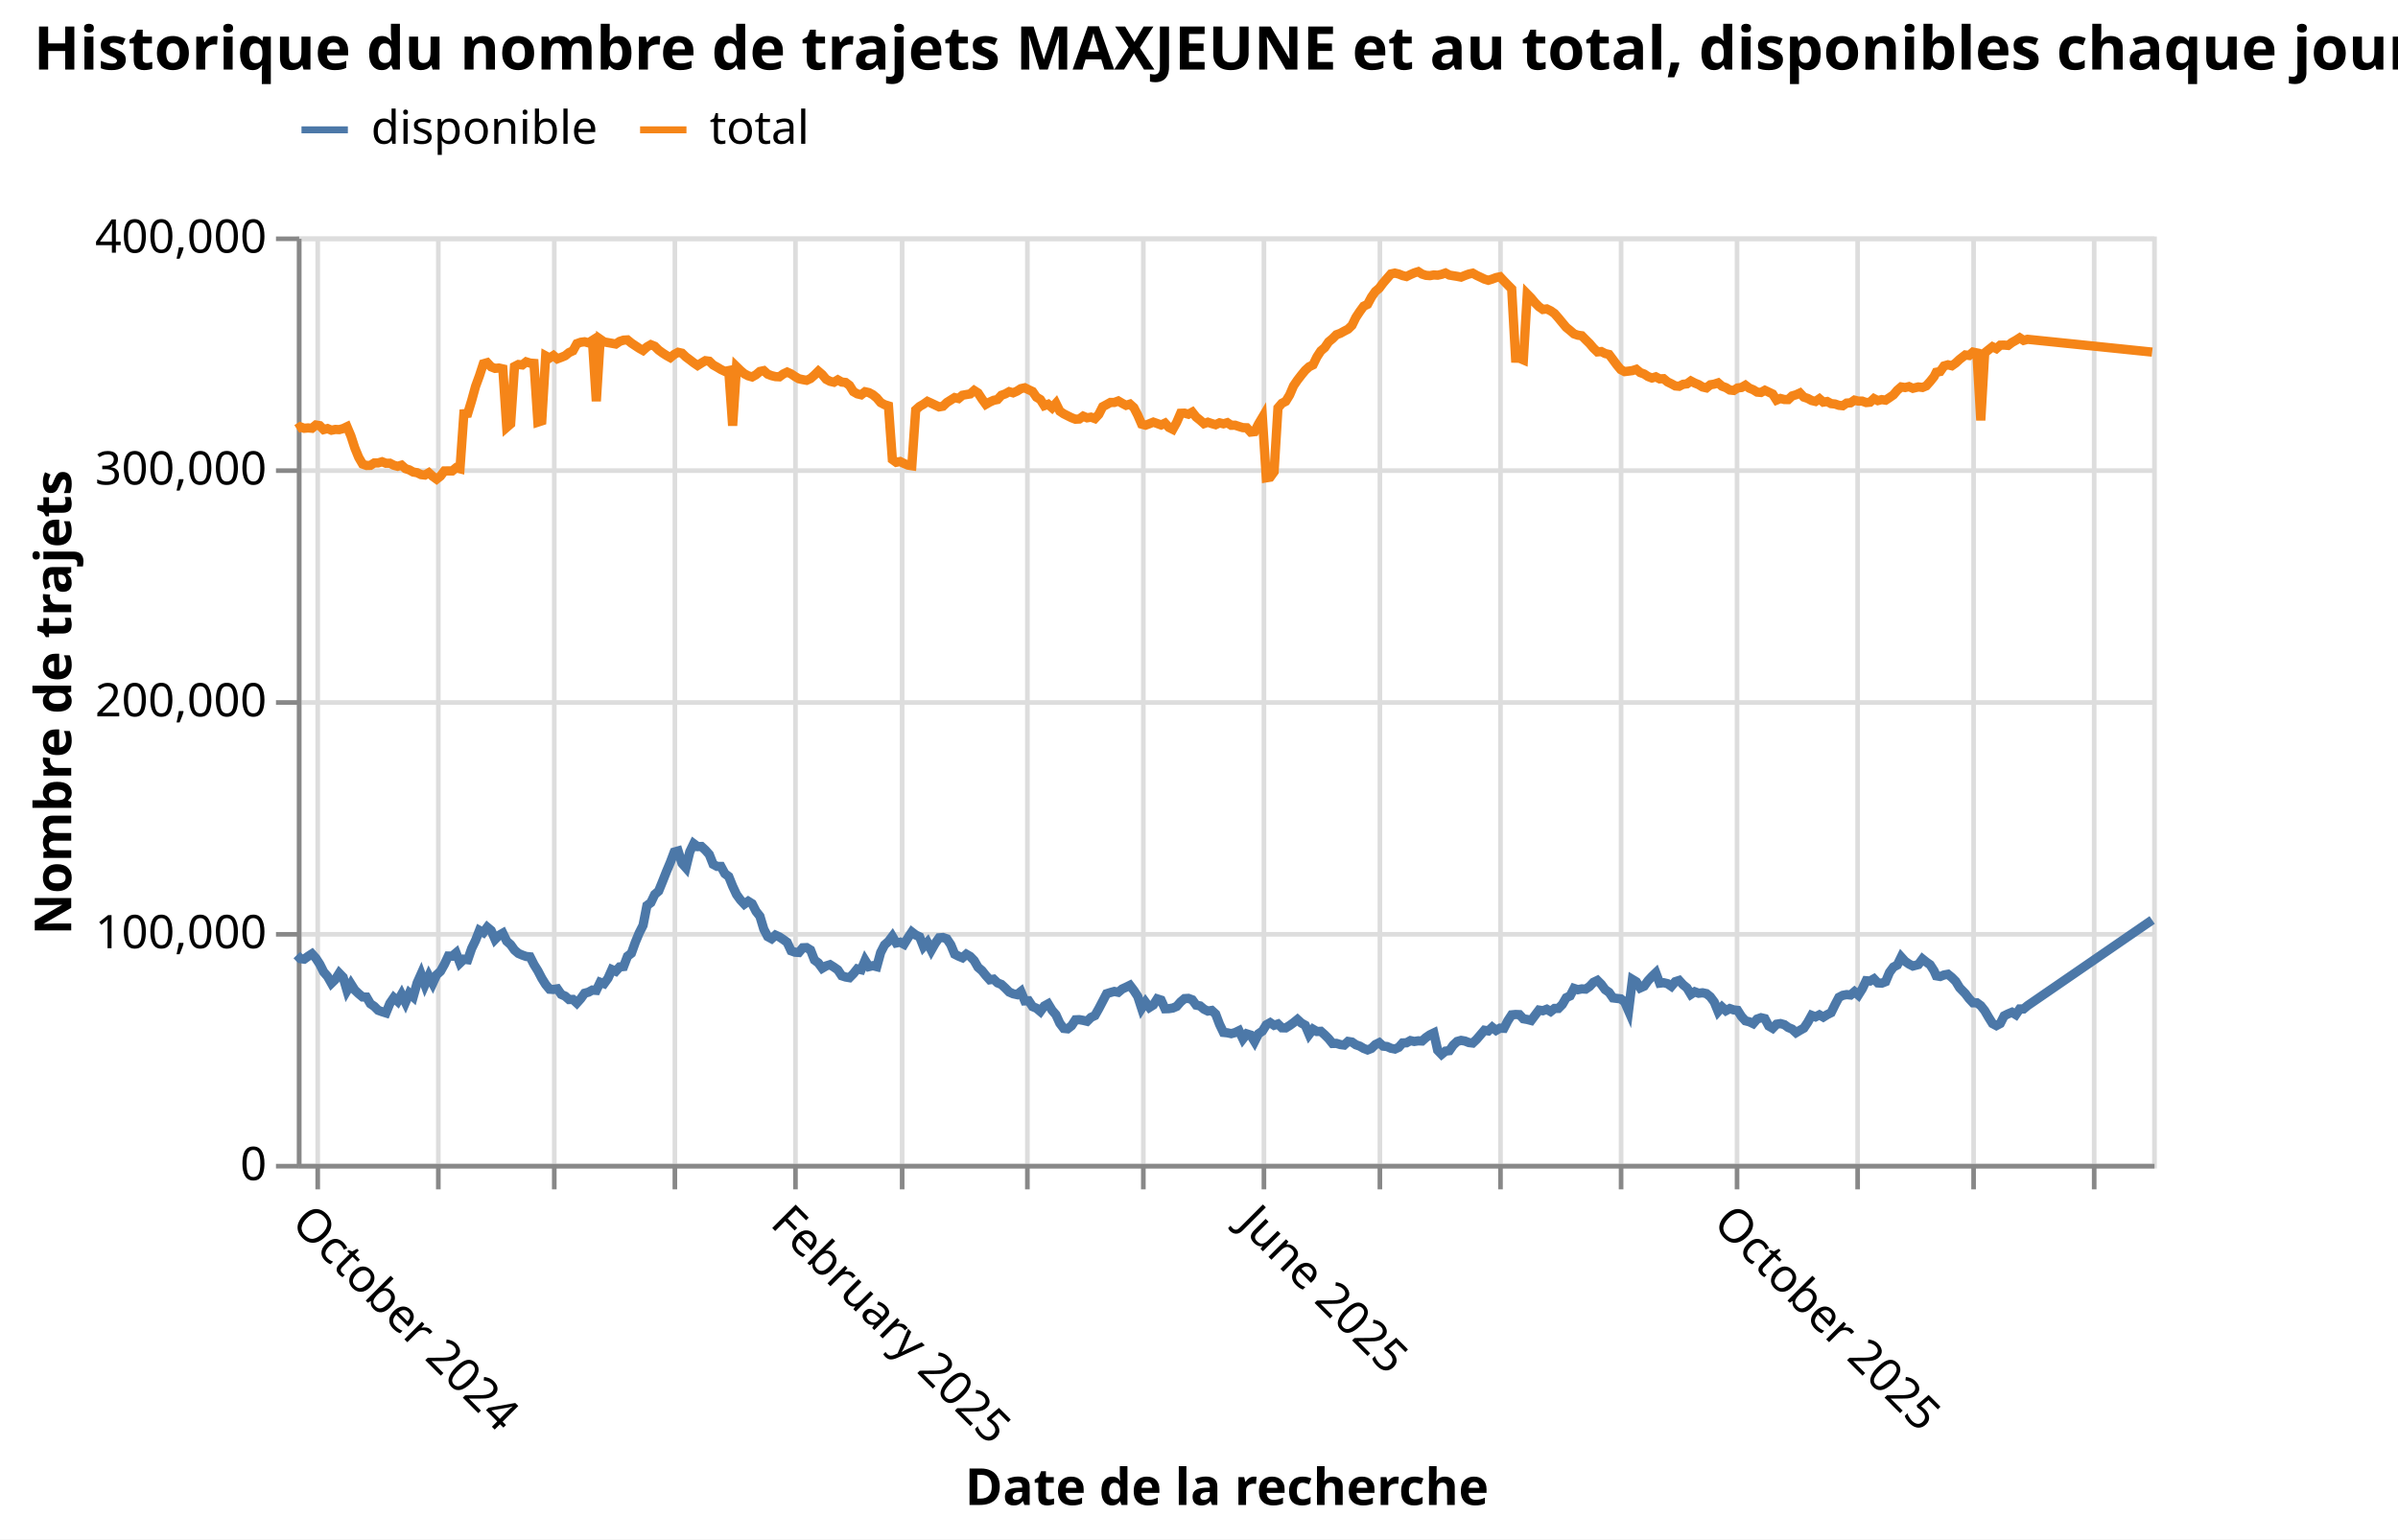
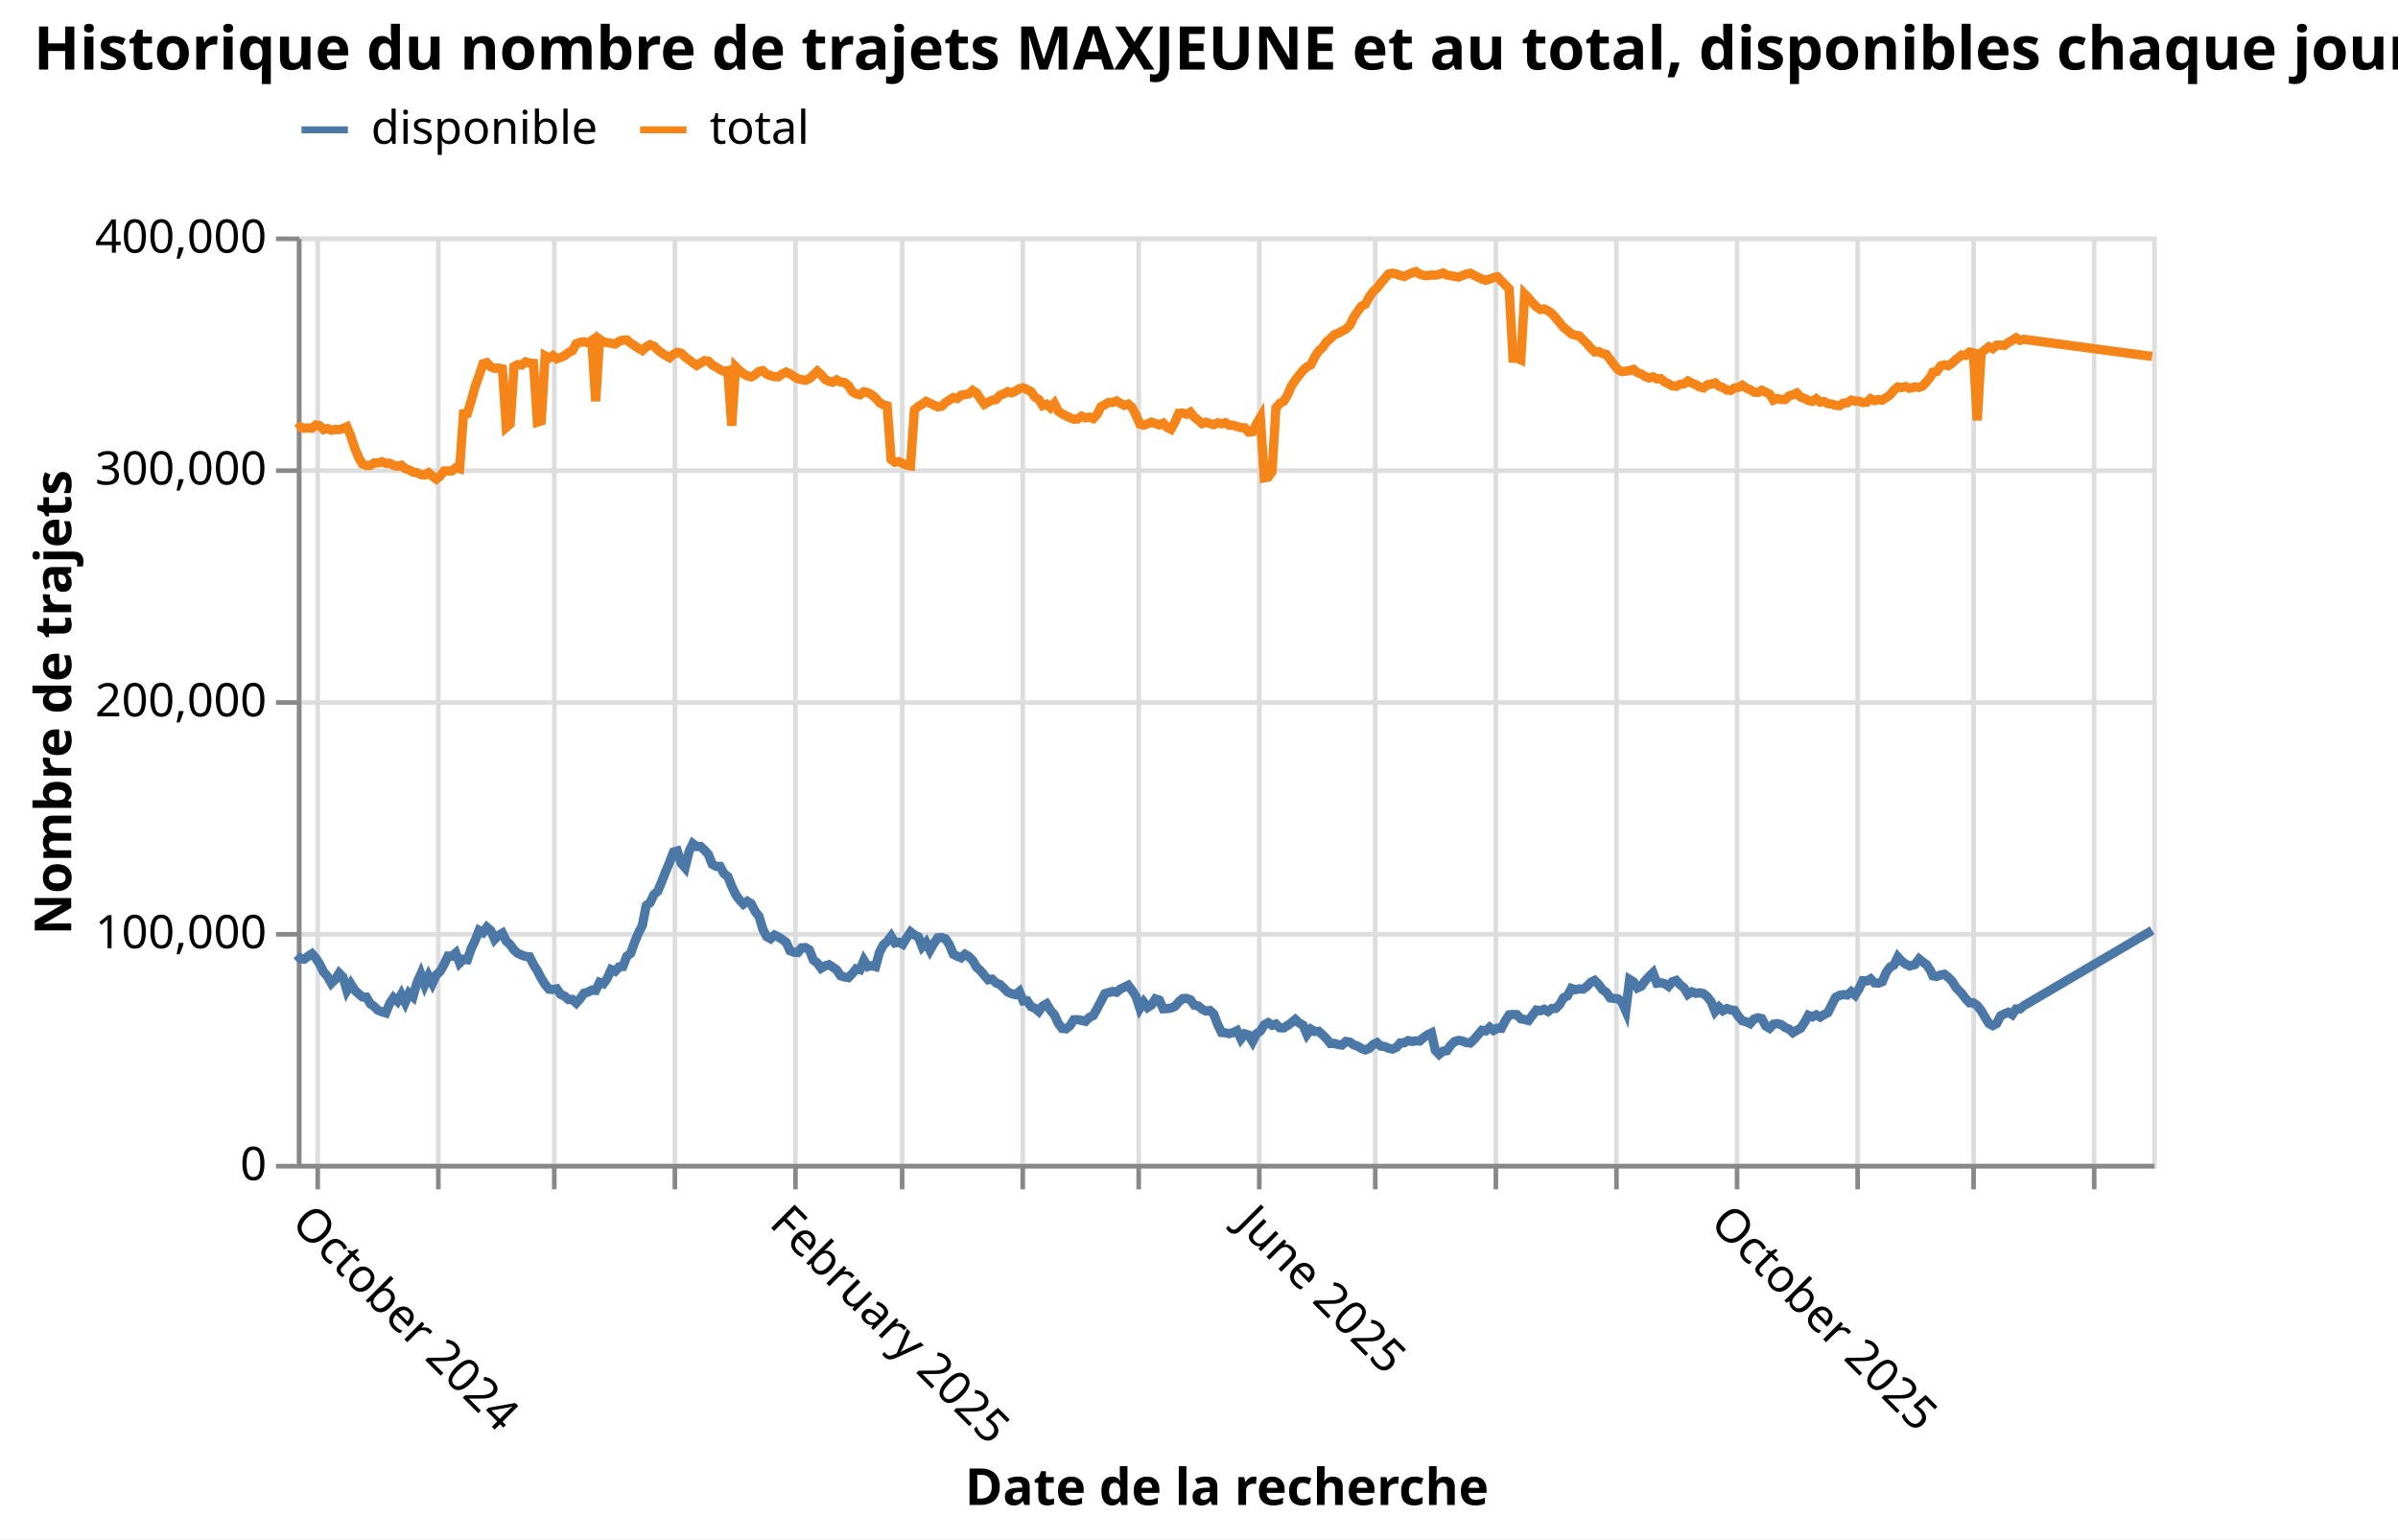
<svg xmlns="http://www.w3.org/2000/svg" version="1.1" class="marks" width="517" height="332" viewBox="0 0 517 332">
  <rect width="517" height="332" fill="white" />
  <g fill="none" stroke-miterlimit="10" transform="translate(64,51)">
    <g class="mark-group role-frame root" role="graphics-object" aria-roledescription="group mark container">
      <g transform="translate(0,0)">
        <path class="background" aria-hidden="true" d="M0.5,0.5h400v200h-400Z" stroke="#ddd" />
        <g>
          <g class="mark-group role-axis" aria-hidden="true">
            <g transform="translate(0.5,200.5)">
              <path class="background" aria-hidden="true" d="M0,0h0v0h0Z" pointer-events="none" />
              <g>
                <g class="mark-rule role-axis-grid" pointer-events="none">
                  <line transform="translate(4,-200)" x2="0" y2="200" stroke="#ddd" stroke-width="1" opacity="1" />
                  <line transform="translate(30,-200)" x2="0" y2="200" stroke="#ddd" stroke-width="1" opacity="1" />
                  <line transform="translate(55,-200)" x2="0" y2="200" stroke="#ddd" stroke-width="1" opacity="1" />
                  <line transform="translate(81,-200)" x2="0" y2="200" stroke="#ddd" stroke-width="1" opacity="1" />
                  <line transform="translate(107,-200)" x2="0" y2="200" stroke="#ddd" stroke-width="1" opacity="1" />
                  <line transform="translate(130,-200)" x2="0" y2="200" stroke="#ddd" stroke-width="1" opacity="1" />
-                   <line transform="translate(157,-200)" x2="0" y2="200" stroke="#ddd" stroke-width="1" opacity="1" />
-                   <line transform="translate(182,-200)" x2="0" y2="200" stroke="#ddd" stroke-width="1" opacity="1" />
-                   <line transform="translate(208,-200)" x2="0" y2="200" stroke="#ddd" stroke-width="1" opacity="1" />
-                   <line transform="translate(233,-200)" x2="0" y2="200" stroke="#ddd" stroke-width="1" opacity="1" />
-                   <line transform="translate(259,-200)" x2="0" y2="200" stroke="#ddd" stroke-width="1" opacity="1" />
-                   <line transform="translate(285,-200)" x2="0" y2="200" stroke="#ddd" stroke-width="1" opacity="1" />
+                   <line transform="translate(156,-200)" x2="0" y2="200" stroke="#ddd" stroke-width="1" opacity="1" />
+                   <line transform="translate(181,-200)" x2="0" y2="200" stroke="#ddd" stroke-width="1" opacity="1" />
+                   <line transform="translate(207,-200)" x2="0" y2="200" stroke="#ddd" stroke-width="1" opacity="1" />
+                   <line transform="translate(232,-200)" x2="0" y2="200" stroke="#ddd" stroke-width="1" opacity="1" />
+                   <line transform="translate(258,-200)" x2="0" y2="200" stroke="#ddd" stroke-width="1" opacity="1" />
+                   <line transform="translate(284,-200)" x2="0" y2="200" stroke="#ddd" stroke-width="1" opacity="1" />
                  <line transform="translate(310,-200)" x2="0" y2="200" stroke="#ddd" stroke-width="1" opacity="1" />
                  <line transform="translate(336,-200)" x2="0" y2="200" stroke="#ddd" stroke-width="1" opacity="1" />
                  <line transform="translate(361,-200)" x2="0" y2="200" stroke="#ddd" stroke-width="1" opacity="1" />
                  <line transform="translate(387,-200)" x2="0" y2="200" stroke="#ddd" stroke-width="1" opacity="1" />
                </g>
              </g>
              <path class="foreground" aria-hidden="true" d="" pointer-events="none" display="none" />
            </g>
          </g>
          <g class="mark-group role-axis" aria-hidden="true">
            <g transform="translate(0.5,0.5)">
              <path class="background" aria-hidden="true" d="M0,0h0v0h0Z" pointer-events="none" />
              <g>
                <g class="mark-rule role-axis-grid" pointer-events="none">
                  <line transform="translate(0,200)" x2="400" y2="0" stroke="#ddd" stroke-width="1" opacity="1" />
                  <line transform="translate(0,150)" x2="400" y2="0" stroke="#ddd" stroke-width="1" opacity="1" />
                  <line transform="translate(0,100)" x2="400" y2="0" stroke="#ddd" stroke-width="1" opacity="1" />
                  <line transform="translate(0,50)" x2="400" y2="0" stroke="#ddd" stroke-width="1" opacity="1" />
                  <line transform="translate(0,0)" x2="400" y2="0" stroke="#ddd" stroke-width="1" opacity="1" />
                </g>
              </g>
              <path class="foreground" aria-hidden="true" d="" pointer-events="none" display="none" />
            </g>
          </g>
          <g class="mark-group role-axis" role="graphics-symbol" aria-roledescription="axis" aria-label="X-axis titled 'Date de la recherche' for a time scale with values from September 2024 to January 2026">
            <g transform="translate(0.5,200.5)">
              <path class="background" aria-hidden="true" d="M0,0h0v0h0Z" pointer-events="none" />
              <g>
                <g class="mark-rule role-axis-tick" pointer-events="none">
                  <line transform="translate(4,0)" x2="0" y2="5" stroke="#888" stroke-width="1" opacity="1" />
                  <line transform="translate(30,0)" x2="0" y2="5" stroke="#888" stroke-width="1" opacity="1" />
                  <line transform="translate(55,0)" x2="0" y2="5" stroke="#888" stroke-width="1" opacity="1" />
                  <line transform="translate(81,0)" x2="0" y2="5" stroke="#888" stroke-width="1" opacity="1" />
                  <line transform="translate(107,0)" x2="0" y2="5" stroke="#888" stroke-width="1" opacity="1" />
                  <line transform="translate(130,0)" x2="0" y2="5" stroke="#888" stroke-width="1" opacity="1" />
-                   <line transform="translate(157,0)" x2="0" y2="5" stroke="#888" stroke-width="1" opacity="1" />
-                   <line transform="translate(182,0)" x2="0" y2="5" stroke="#888" stroke-width="1" opacity="1" />
-                   <line transform="translate(208,0)" x2="0" y2="5" stroke="#888" stroke-width="1" opacity="1" />
-                   <line transform="translate(233,0)" x2="0" y2="5" stroke="#888" stroke-width="1" opacity="1" />
-                   <line transform="translate(259,0)" x2="0" y2="5" stroke="#888" stroke-width="1" opacity="1" />
-                   <line transform="translate(285,0)" x2="0" y2="5" stroke="#888" stroke-width="1" opacity="1" />
+                   <line transform="translate(156,0)" x2="0" y2="5" stroke="#888" stroke-width="1" opacity="1" />
+                   <line transform="translate(181,0)" x2="0" y2="5" stroke="#888" stroke-width="1" opacity="1" />
+                   <line transform="translate(207,0)" x2="0" y2="5" stroke="#888" stroke-width="1" opacity="1" />
+                   <line transform="translate(232,0)" x2="0" y2="5" stroke="#888" stroke-width="1" opacity="1" />
+                   <line transform="translate(258,0)" x2="0" y2="5" stroke="#888" stroke-width="1" opacity="1" />
+                   <line transform="translate(284,0)" x2="0" y2="5" stroke="#888" stroke-width="1" opacity="1" />
                  <line transform="translate(310,0)" x2="0" y2="5" stroke="#888" stroke-width="1" opacity="1" />
                  <line transform="translate(336,0)" x2="0" y2="5" stroke="#888" stroke-width="1" opacity="1" />
                  <line transform="translate(361,0)" x2="0" y2="5" stroke="#888" stroke-width="1" opacity="1" />
                  <line transform="translate(387,0)" x2="0" y2="5" stroke="#888" stroke-width="1" opacity="1" />
                </g>
                <g class="mark-text role-axis-label" pointer-events="none">
-                   <text text-anchor="start" transform="translate(3.668054,7) rotate(45) translate(0,8)" font-family="sans-serif" font-size="10px" fill="#000" opacity="1">October 2024</text>
-                   <text text-anchor="start" transform="translate(29.70161,7) rotate(45) translate(0,8)" font-family="sans-serif" font-size="10px" fill="#000" opacity="0">November 2024</text>
-                   <text text-anchor="start" transform="translate(54.89537,7) rotate(45) translate(0,8)" font-family="sans-serif" font-size="10px" fill="#000" opacity="0">December 2024</text>
-                   <text text-anchor="start" transform="translate(80.92893,7) rotate(45) translate(0,8)" font-family="sans-serif" font-size="10px" fill="#000" opacity="0">January 2025</text>
-                   <text text-anchor="start" transform="translate(106.9625,7) rotate(45) translate(0,8)" font-family="sans-serif" font-size="10px" fill="#000" opacity="1">February 2025</text>
-                   <text text-anchor="start" transform="translate(130.4767,7) rotate(45) translate(0,8)" font-family="sans-serif" font-size="10px" fill="#000" opacity="0">March 2025</text>
-                   <text text-anchor="start" transform="translate(156.5102,7) rotate(45) translate(0,8)" font-family="sans-serif" font-size="10px" fill="#000" opacity="0">April 2025</text>
-                   <text text-anchor="start" transform="translate(181.704,7) rotate(45) translate(0,8)" font-family="sans-serif" font-size="10px" fill="#000" opacity="0">May 2025</text>
-                   <text text-anchor="start" transform="translate(207.7375,7) rotate(45) translate(0,8)" font-family="sans-serif" font-size="10px" fill="#000" opacity="1">June 2025</text>
-                   <text text-anchor="start" transform="translate(232.9313,7) rotate(45) translate(0,8)" font-family="sans-serif" font-size="10px" fill="#000" opacity="0">July 2025</text>
-                   <text text-anchor="start" transform="translate(258.9649,7) rotate(45) translate(0,8)" font-family="sans-serif" font-size="10px" fill="#000" opacity="0">August 2025</text>
-                   <text text-anchor="start" transform="translate(284.9984,7) rotate(45) translate(0,8)" font-family="sans-serif" font-size="10px" fill="#000" opacity="0">September 2025</text>
-                   <text text-anchor="start" transform="translate(310.1922,7) rotate(45) translate(0,8)" font-family="sans-serif" font-size="10px" fill="#000" opacity="1">October 2025</text>
-                   <text text-anchor="start" transform="translate(336.2257,7) rotate(45) translate(0,8)" font-family="sans-serif" font-size="10px" fill="#000" opacity="0">November 2025</text>
-                   <text text-anchor="start" transform="translate(361.4195,7) rotate(45) translate(0,8)" font-family="sans-serif" font-size="10px" fill="#000" opacity="0">December 2025</text>
-                   <text text-anchor="start" transform="translate(387.453,7) rotate(45) translate(0,8)" font-family="sans-serif" font-size="10px" fill="#000" opacity="0">January 2026</text>
+                   <text text-anchor="start" transform="translate(3.660371,7) rotate(45) translate(0,8)" font-family="sans-serif" font-size="10px" fill="#000" opacity="1">October 2024</text>
+                   <text text-anchor="start" transform="translate(29.63939,7) rotate(45) translate(0,8)" font-family="sans-serif" font-size="10px" fill="#000" opacity="0">November 2024</text>
+                   <text text-anchor="start" transform="translate(54.78038,7) rotate(45) translate(0,8)" font-family="sans-serif" font-size="10px" fill="#000" opacity="0">December 2024</text>
+                   <text text-anchor="start" transform="translate(80.75941,7) rotate(45) translate(0,8)" font-family="sans-serif" font-size="10px" fill="#000" opacity="0">January 2025</text>
+                   <text text-anchor="start" transform="translate(106.7384,7) rotate(45) translate(0,8)" font-family="sans-serif" font-size="10px" fill="#000" opacity="1">February 2025</text>
+                   <text text-anchor="start" transform="translate(130.2034,7) rotate(45) translate(0,8)" font-family="sans-serif" font-size="10px" fill="#000" opacity="0">March 2025</text>
+                   <text text-anchor="start" transform="translate(156.1824,7) rotate(45) translate(0,8)" font-family="sans-serif" font-size="10px" fill="#000" opacity="0">April 2025</text>
+                   <text text-anchor="start" transform="translate(181.3234,7) rotate(45) translate(0,8)" font-family="sans-serif" font-size="10px" fill="#000" opacity="0">May 2025</text>
+                   <text text-anchor="start" transform="translate(207.3024,7) rotate(45) translate(0,8)" font-family="sans-serif" font-size="10px" fill="#000" opacity="1">June 2025</text>
+                   <text text-anchor="start" transform="translate(232.4434,7) rotate(45) translate(0,8)" font-family="sans-serif" font-size="10px" fill="#000" opacity="0">July 2025</text>
+                   <text text-anchor="start" transform="translate(258.4224,7) rotate(45) translate(0,8)" font-family="sans-serif" font-size="10px" fill="#000" opacity="0">August 2025</text>
+                   <text text-anchor="start" transform="translate(284.4014,7) rotate(45) translate(0,8)" font-family="sans-serif" font-size="10px" fill="#000" opacity="0">September 2025</text>
+                   <text text-anchor="start" transform="translate(309.5424,7) rotate(45) translate(0,8)" font-family="sans-serif" font-size="10px" fill="#000" opacity="1">October 2025</text>
+                   <text text-anchor="start" transform="translate(335.5214,7) rotate(45) translate(0,8)" font-family="sans-serif" font-size="10px" fill="#000" opacity="0">November 2025</text>
+                   <text text-anchor="start" transform="translate(360.6624,7) rotate(45) translate(0,8)" font-family="sans-serif" font-size="10px" fill="#000" opacity="0">December 2025</text>
+                   <text text-anchor="start" transform="translate(386.6414,7) rotate(45) translate(0,8)" font-family="sans-serif" font-size="10px" fill="#000" opacity="0">January 2026</text>
                </g>
                <g class="mark-rule role-axis-domain" pointer-events="none">
                  <line transform="translate(0,0)" x2="400" y2="0" stroke="#888" stroke-width="1" opacity="1" />
                </g>
                <g class="mark-text role-axis-title" pointer-events="none">
                  <text text-anchor="middle" transform="translate(200,73.06063)" font-family="sans-serif" font-size="11px" font-weight="bold" fill="#000" opacity="1">Date de la recherche</text>
                </g>
              </g>
              <path class="foreground" aria-hidden="true" d="" pointer-events="none" display="none" />
            </g>
          </g>
          <g class="mark-group role-axis" role="graphics-symbol" aria-roledescription="axis" aria-label="Y-axis titled 'Nombre de trajets' for a linear scale with values from 0 to 400,000">
            <g transform="translate(0.5,0.5)">
              <path class="background" aria-hidden="true" d="M0,0h0v0h0Z" pointer-events="none" />
              <g>
                <g class="mark-rule role-axis-tick" pointer-events="none">
                  <line transform="translate(0,200)" x2="-5" y2="0" stroke="#888" stroke-width="1" opacity="1" />
                  <line transform="translate(0,150)" x2="-5" y2="0" stroke="#888" stroke-width="1" opacity="1" />
                  <line transform="translate(0,100)" x2="-5" y2="0" stroke="#888" stroke-width="1" opacity="1" />
                  <line transform="translate(0,50)" x2="-5" y2="0" stroke="#888" stroke-width="1" opacity="1" />
                  <line transform="translate(0,0)" x2="-5" y2="0" stroke="#888" stroke-width="1" opacity="1" />
                </g>
                <g class="mark-text role-axis-label" pointer-events="none">
                  <text text-anchor="end" transform="translate(-7,203)" font-family="sans-serif" font-size="10px" fill="#000" opacity="1">0</text>
                  <text text-anchor="end" transform="translate(-7,153)" font-family="sans-serif" font-size="10px" fill="#000" opacity="1">100,000</text>
                  <text text-anchor="end" transform="translate(-7,103)" font-family="sans-serif" font-size="10px" fill="#000" opacity="1">200,000</text>
                  <text text-anchor="end" transform="translate(-7,53)" font-family="sans-serif" font-size="10px" fill="#000" opacity="1">300,000</text>
                  <text text-anchor="end" transform="translate(-7,3)" font-family="sans-serif" font-size="10px" fill="#000" opacity="1">400,000</text>
                </g>
                <g class="mark-rule role-axis-domain" pointer-events="none">
                  <line transform="translate(0,200)" x2="0" y2="-200" stroke="#888" stroke-width="1" opacity="1" />
                </g>
                <g class="mark-text role-axis-title" pointer-events="none">
                  <text text-anchor="middle" transform="translate(-47.14746,100) rotate(-90) translate(0,-2)" font-family="sans-serif" font-size="11px" font-weight="bold" fill="#000" opacity="1">Nombre de trajets</text>
                </g>
              </g>
              <path class="foreground" aria-hidden="true" d="" pointer-events="none" display="none" />
            </g>
          </g>
          <g class="mark-group role-scope pathgroup" role="graphics-object" aria-roledescription="group mark container">
            <g transform="translate(0,0)">
              <path class="background" aria-hidden="true" d="M0,0h400v200h-400Z" />
              <g>
                <g class="mark-line role-mark marks" role="graphics-object" aria-roledescription="line mark container">
-                   <path aria-label="Date de la recherche: September 2024; Nombre de trajets: 90064; variable: disponible" role="graphics-symbol" aria-roledescription="line mark" d="M0,154.968L0.738,155.733L1.578,155.849L2.418,155.249L3.257,154.706L4.097,155.647L4.938,156.936L5.777,158.611L6.617,159.578L7.456,161.051L8.296,160.232L9.136,158.887L9.976,159.757L10.816,162.622L11.655,161.186L12.495,162.517L13.335,163.314L14.175,164.01L15.015,164.032L15.854,165.467L16.694,166.043L17.534,166.883L18.374,167.187L19.213,167.45L20.053,165.395L20.893,164.165L21.733,164.939L22.573,163.463L23.413,165.186L24.252,163.209L25.092,163.971L25.932,160.982L26.778,159.082L27.611,161.376L28.451,159.478L29.291,161.072L30.131,159.24L30.971,158.471L31.81,156.976L32.65,155.186L33.49,155.206L34.331,154.501L35.169,156.687L36.009,155.87L36.849,155.975L37.689,153.544L38.529,151.81L39.37,149.657L40.208,150.119L41.048,148.968L41.888,149.665L42.73,151.587L43.568,150.725L44.408,150.247L45.247,151.977L46.087,152.725L46.927,153.898L47.766,154.616L48.606,154.978L49.446,155.274L50.286,155.354L51.125,157.015L51.965,158.365L52.805,159.98L53.645,161.327L54.485,162.333L55.325,162.388L56.165,162.251L57.004,163.458L57.845,163.83L58.684,164.564L59.524,164.539L60.364,165.319L61.203,164.379L62.043,163.203L62.883,162.973L63.722,162.518L64.562,162.586L65.402,160.835L66.242,161.142L67.082,159.983L67.921,158.101L68.761,158.467L69.601,157.526L70.441,157.444L71.28,155.239L72.12,154.588L72.96,152.251L73.8,150.225L74.64,148.563L75.479,144.291L76.319,143.67L77.159,141.894L77.999,141.173L78.839,139.108L79.678,136.98L80.518,134.989L81.358,132.763L82.198,132.524L83.038,135.188L83.877,136.135L84.717,132.697L85.557,130.95L86.397,131.578L87.237,131.561L88.076,132.339L88.917,133.284L89.756,135.399L90.596,135.847L91.436,135.858L92.275,137.406L93.115,138.04L93.955,140.126L94.795,141.915L95.634,143.074L96.474,143.981L97.314,143.375L98.154,143.9L98.994,145.535L99.833,146.599L100.673,149.389L101.513,150.987L102.353,151.445L103.193,150.679L104.032,151.062L104.872,151.618L105.712,152.229L106.552,154.046L107.391,154.351L108.231,154.412L109.071,153.406L109.911,153.367L110.751,153.888L111.59,156.04L112.43,156.669L113.27,157.81L114.11,157.313L114.95,157.047L115.789,157.575L116.629,158.166L117.469,159.431L118.309,159.706L119.149,159.848L119.988,158.995L120.828,157.945L121.668,158.136L122.508,156.106L123.348,157.462L124.187,157.265L125.027,157.476L125.867,154.421L126.707,152.787L127.547,152.041L128.386,150.938L129.226,152.365L130.066,152.195L130.906,152.643L131.746,151.262L132.585,150.001L133.425,150.645L134.265,151.037L135.105,153.158L135.945,152.225L136.784,153.922L137.624,152.442L138.464,151.259L139.304,151.191L140.143,151.477L140.983,152.743L141.823,154.781L142.663,155.208L143.503,155.551L144.342,154.8L145.182,155.283L146.022,156.148L146.862,157.605L147.702,158.325L148.541,159.373L149.381,160.304L150.221,160.171L151.061,160.969L151.9,161.308L152.74,162.091L153.58,162.944L154.42,163.317L155.26,163.501L156.099,162.836L156.939,164.858L157.779,164.829L158.619,166.086L159.459,166.43L160.298,167.135L161.138,165.96L161.978,165.495L162.818,166.877L163.658,167.849L164.497,169.688L165.337,170.789L166.177,170.875L167.017,170.221L167.857,168.943L168.696,168.904L169.536,169.053L170.376,169.255L171.216,168.412L172.056,168.02L172.895,166.532L173.735,164.924L174.575,163.313L175.415,163.048L176.254,162.82L177.094,162.997L177.934,162.291L178.774,161.905L179.614,161.49L180.453,162.601L181.293,163.887L182.133,166.459L182.973,165.131L183.813,166.265L184.652,165.732L185.492,164.419L186.332,164.685L187.172,166.554L188.011,166.527L188.851,166.396L189.691,166.035L190.531,165.078L191.371,164.366L192.21,164.313L193.05,164.62L193.89,165.77L194.73,165.935L195.57,166.64L196.409,167.049L197.249,166.921L198.089,167.69L198.929,169.905L199.769,171.652L200.608,171.735L201.448,171.918L202.288,171.688L203.128,171.282L203.968,173.049L204.807,171.97L205.647,172.23L206.487,173.612L207.327,171.945L208.167,171.366L209.006,170.02L209.846,169.554L210.686,170.116L211.526,169.844L212.366,170.659L213.205,170.679L214.045,170.16L214.885,169.553L215.725,168.868L216.565,169.634L217.404,170.104L218.244,172.084L219.084,170.968L219.924,171.455L220.764,171.414L221.604,172.162L222.443,173L223.283,174.038L224.122,174.015L224.962,174.271L225.802,174.377L226.642,173.602L227.482,173.737L228.322,174.319L229.162,174.612L230.001,175.106L230.841,175.429L231.681,175.097L232.521,174.282L233.36,173.871L234.2,174.614L235.04,174.699L235.88,175.073L236.72,175.245L237.559,174.872L238.399,173.92L239.239,173.889L240.079,173.422L240.919,173.601L241.758,173.471L242.598,173.506L243.438,172.75L244.278,172.175L245.118,171.774L245.957,175.505L246.797,176.378L247.637,175.686L248.476,175.588L249.316,174.388L250.156,173.605L250.996,173.373L251.836,173.515L252.676,173.844L253.516,173.947L254.355,173.151L255.195,172.167L256.035,171.187L256.875,171.332L257.714,170.541L258.554,171.215L259.394,170.732L260.234,170.771L261.073,169.151L261.913,167.868L262.753,167.786L263.593,167.82L264.433,168.715L265.272,168.859L266.112,169.08L266.952,167.953L267.792,166.84L268.632,166.977L269.473,166.657L270.311,167.146L271.151,166.484L271.991,166.475L272.831,165.623L273.67,164.178L274.51,163.778L275.35,162.162L276.19,162.437L277.03,162.265L277.869,162.317L278.709,161.742L279.549,160.848L280.398,160.444L281.228,161.271L282.068,162.424L282.908,163.016L283.748,164.217L284.588,164.319L285.428,164.418L286.267,165.054L287.107,166.983L287.947,160.232L288.787,160.738L289.626,162.052L290.466,161.678L291.306,160.509L292.146,159.6L292.986,158.795L293.826,161.033L294.665,160.935L295.505,161.135L296.345,161.704L297.185,160.708L298.024,160.444L298.865,161.365L299.704,162.053L300.544,163.443L301.384,162.892L302.223,163.207L303.063,163.107L303.903,163.285L304.743,163.972L305.582,165.093L306.422,167.142L307.262,166.188L308.102,166.971L308.942,166.514L309.781,166.797L310.621,166.898L311.461,168.219L312.301,169.148L313.141,169.359L313.98,169.754L314.82,168.774L315.66,168.487L316.5,168.685L317.34,170.267L318.179,170.754L319.019,169.882L319.859,169.748L320.699,169.979L321.538,170.59L322.378,170.941L323.218,171.71L324.058,171.203L324.898,170.738L325.738,169.486L326.577,167.974L327.417,168.298L328.257,167.867L329.097,168.346L329.937,167.821L330.776,167.402L331.616,165.689L332.457,164.094L333.296,163.656L334.135,163.5L334.975,163.587L335.815,162.873L336.655,163.597L337.495,162.261L338.334,160.504L339.174,160.572L340.014,160.1L340.854,160.98L341.693,161.035L342.534,160.705L343.373,158.704L344.213,157.564L345.053,157.112L345.892,155.393L346.732,156.323L347.573,156.904L348.412,157.334L349.589,157.028L350.482,155.821L351.293,156.472L352.13,157.061L352.97,158.366L353.451,159.443L354.29,159.592L355.13,159.266L355.97,159.113L356.81,159.8L357.65,160.641L358.489,162.019L359.709,163.283L360.528,164.362L361.368,165.269L362.209,165.269L363.048,165.882L363.888,166.94L364.727,168.382L365.568,169.732L366.407,170.182L367.247,169.737L368.087,168.081L368.928,167.658L369.77,167.31L370.607,167.822L371.447,166.598L372.286,166.586L373.126,165.885L400,147.405" stroke="#4c78a8" stroke-width="2" />
+                   <path aria-label="Date de la recherche: September 2024; Nombre de trajets: 90064; variable: disponible" role="graphics-symbol" aria-roledescription="line mark" d="M0,154.968L0.736,155.733L1.575,155.849L2.413,155.249L3.251,154.706L4.089,155.647L4.927,156.936L5.765,158.611L6.603,159.578L7.441,161.051L8.279,160.232L9.117,158.887L9.955,159.757L10.793,162.622L11.631,161.186L12.469,162.517L13.307,163.314L14.145,164.01L14.983,164.032L15.821,165.467L16.659,166.043L17.497,166.883L18.335,167.187L19.173,167.45L20.011,165.395L20.849,164.165L21.687,164.939L22.525,163.463L23.363,165.186L24.201,163.209L25.04,163.971L25.878,160.982L26.722,159.082L27.554,161.376L28.392,159.478L29.23,161.072L30.068,159.24L30.906,158.471L31.744,156.976L32.582,155.186L33.42,155.206L34.259,154.501L35.096,156.687L35.934,155.87L36.772,155.975L37.61,153.544L38.448,151.81L39.288,149.657L40.124,150.119L40.962,148.968L41.8,149.665L42.64,151.587L43.476,150.725L44.315,150.247L45.152,151.977L45.99,152.725L46.828,153.898L47.666,154.616L48.504,154.978L49.342,155.274L50.18,155.354L51.018,157.015L51.856,158.365L52.695,159.98L53.533,161.327L54.371,162.333L55.209,162.388L56.047,162.251L56.885,163.458L57.723,163.83L58.561,164.564L59.399,164.539L60.238,165.319L61.075,164.379L61.913,163.203L62.751,162.973L63.589,162.518L64.427,162.586L65.265,160.835L66.103,161.142L66.941,159.983L67.779,158.101L68.617,158.467L69.455,157.526L70.293,157.444L71.131,155.239L71.969,154.588L72.807,152.251L73.645,150.225L74.483,148.563L75.321,144.291L76.159,143.67L76.997,141.894L77.835,141.173L78.673,139.108L79.512,136.98L80.35,134.989L81.188,132.763L82.026,132.524L82.864,135.188L83.702,136.135L84.54,132.697L85.378,130.95L86.216,131.578L87.054,131.561L87.892,132.339L88.73,133.284L89.568,135.399L90.406,135.847L91.244,135.858L92.082,137.406L92.92,138.04L93.758,140.126L94.596,141.915L95.434,143.074L96.272,143.981L97.11,143.375L97.948,143.9L98.786,145.535L99.624,146.599L100.462,149.389L101.3,150.987L102.138,151.445L102.976,150.679L103.814,151.062L104.652,151.618L105.491,152.229L106.329,154.046L107.167,154.351L108.005,154.412L108.843,153.406L109.681,153.367L110.519,153.888L111.357,156.04L112.195,156.669L113.033,157.81L113.871,157.313L114.709,157.047L115.547,157.575L116.385,158.166L117.223,159.431L118.061,159.706L118.899,159.848L119.737,158.995L120.575,157.945L121.413,158.136L122.251,156.106L123.089,157.462L123.927,157.265L124.765,157.476L125.603,154.421L126.441,152.787L127.279,152.041L128.117,150.938L128.955,152.365L129.794,152.195L130.631,152.643L131.47,151.262L132.308,150.001L133.146,150.645L133.984,151.037L134.822,153.158L135.66,152.225L136.498,153.922L137.336,152.442L138.174,151.259L139.012,151.191L139.85,151.477L140.688,152.743L141.526,154.781L142.364,155.208L143.202,155.551L144.04,154.8L144.878,155.283L145.716,156.148L146.554,157.605L147.392,158.325L148.23,159.373L149.068,160.304L149.906,160.171L150.744,160.969L151.582,161.308L152.42,162.091L153.258,162.944L154.096,163.317L154.934,163.501L155.772,162.836L156.611,164.858L157.449,164.829L158.287,166.086L159.125,166.43L159.963,167.135L160.801,165.96L161.639,165.495L162.477,166.877L163.315,167.849L164.153,169.688L164.991,170.789L165.829,170.875L166.667,170.221L167.505,168.943L168.343,168.904L169.181,169.053L170.019,169.255L170.857,168.412L171.695,168.02L172.533,166.532L173.371,164.924L174.209,163.313L175.047,163.048L175.885,162.82L176.723,162.997L177.561,162.291L178.399,161.905L179.237,161.49L180.075,162.601L180.913,163.887L181.751,166.459L182.59,165.131L183.428,166.265L184.266,165.732L185.104,164.419L185.942,164.685L186.78,166.554L187.618,166.527L188.456,166.396L189.294,166.035L190.132,165.078L190.97,164.366L191.808,164.313L192.646,164.62L193.484,165.77L194.322,165.935L195.16,166.64L195.998,167.049L196.836,166.921L197.674,167.69L198.512,169.905L199.35,171.652L200.188,171.735L201.026,171.918L201.864,171.688L202.702,171.282L203.54,173.049L204.378,171.97L205.216,172.23L206.055,173.612L206.893,171.945L207.731,171.366L208.569,170.02L209.407,169.554L210.245,170.116L211.083,169.844L211.921,170.659L212.759,170.679L213.597,170.16L214.435,169.553L215.273,168.868L216.111,169.634L216.949,170.104L217.787,172.084L218.625,170.968L219.463,171.455L220.301,171.414L221.139,172.162L221.977,173L222.815,174.038L223.653,174.015L224.491,174.271L225.329,174.377L226.167,173.602L227.005,173.737L227.843,174.319L228.681,174.612L229.519,175.106L230.357,175.429L231.195,175.097L232.034,174.282L232.872,173.871L233.71,174.614L234.548,174.699L235.386,175.073L236.224,175.245L237.062,174.872L237.9,173.92L238.738,173.889L239.576,173.422L240.414,173.601L241.252,173.471L242.09,173.506L242.928,172.75L243.766,172.175L244.604,171.774L245.442,175.505L246.28,176.378L247.118,175.686L247.956,175.588L248.794,174.388L249.632,173.605L250.471,173.373L251.308,173.515L252.146,173.844L252.985,173.947L253.822,173.151L254.66,172.167L255.498,171.187L256.336,171.332L257.175,170.541L258.013,171.215L258.85,170.732L259.689,170.771L260.527,169.151L261.365,167.868L262.203,167.786L263.041,167.82L263.879,168.715L264.717,168.859L265.555,169.08L266.393,167.953L267.231,166.84L268.069,166.977L268.908,166.657L269.745,167.146L270.583,166.484L271.421,166.475L272.259,165.623L273.097,164.178L273.935,163.778L274.773,162.162L275.611,162.437L276.449,162.265L277.287,162.317L278.125,161.742L278.963,160.848L279.81,160.444L280.639,161.271L281.477,162.424L282.316,163.016L283.154,164.217L283.992,164.319L284.83,164.418L285.668,165.054L286.506,166.983L287.344,160.232L288.182,160.738L289.02,162.052L289.858,161.678L290.696,160.509L291.534,159.6L292.372,158.795L293.21,161.033L294.048,160.935L294.886,161.135L295.724,161.704L296.562,160.708L297.4,160.444L298.239,161.365L299.076,162.053L299.914,163.443L300.752,162.892L301.59,163.207L302.428,163.107L303.266,163.285L304.104,163.972L304.942,165.093L305.78,167.142L306.618,166.188L307.457,166.971L308.295,166.514L309.133,166.797L309.971,166.898L310.809,168.219L311.647,169.148L312.485,169.359L313.323,169.754L314.161,168.774L314.999,168.487L315.837,168.685L316.675,170.267L317.513,170.754L318.351,169.882L319.189,169.748L320.027,169.979L320.865,170.59L321.703,170.941L322.541,171.71L323.379,171.203L324.217,170.738L325.055,169.486L325.893,167.974L326.731,168.298L327.569,167.867L328.407,168.346L329.245,167.821L330.083,167.402L330.921,165.689L331.761,164.094L332.597,163.656L333.435,163.5L334.274,163.587L335.111,162.873L335.95,163.597L336.788,162.261L337.626,160.504L338.464,160.572L339.302,160.1L340.14,160.98L340.978,161.035L341.816,160.705L342.654,158.704L343.492,157.564L344.33,157.112L345.168,155.393L346.006,156.323L346.845,156.904L347.682,157.334L348.857,157.028L349.748,155.821L350.557,156.472L351.393,157.061L352.23,158.366L352.71,159.443L353.548,159.592L354.386,159.266L355.224,159.113L356.062,159.8L356.9,160.641L357.738,162.019L358.956,163.283L359.773,164.362L360.611,165.269L361.45,165.269L362.287,165.882L363.126,166.94L363.963,168.382L364.802,169.732L365.639,170.182L366.477,169.737L367.316,168.081L368.156,167.658L368.996,167.31L369.831,167.822L370.669,166.598L371.506,166.586L372.344,165.885L400,149.643" stroke="#4c78a8" stroke-width="2" />
                </g>
              </g>
              <path class="foreground" aria-hidden="true" d="" display="none" />
            </g>
            <g transform="translate(0,0)">
              <path class="background" aria-hidden="true" d="M0,0h400v200h-400Z" />
              <g>
                <g class="mark-line role-mark marks" role="graphics-object" aria-roledescription="line mark container">
-                   <path aria-label="Date de la recherche: September 2024; Nombre de trajets: 316947; variable: total" role="graphics-symbol" aria-roledescription="line mark" d="M0,41.527L0.738,41.049L1.578,41.365L2.418,41.288L3.257,41.358L4.097,40.661L4.938,40.8L5.777,41.647L6.617,41.43L7.456,41.781L8.296,41.611L9.136,41.656L9.976,41.43L10.816,41.03L11.655,43.01L12.495,45.596L13.335,47.643L14.175,49.087L15.015,49.384L15.854,49.365L16.694,48.839L17.534,48.832L18.374,48.585L19.213,48.91L20.053,48.899L20.893,49.331L21.733,49.564L22.573,49.321L23.413,50.066L24.252,50.34L25.092,50.805L25.932,50.942L26.778,51.354L27.611,51.45L28.451,50.957L29.291,51.726L30.131,52.334L30.971,51.669L31.81,50.57L32.65,50.564L33.49,50.562L34.331,49.876L35.169,50.093L36.009,38.228L36.849,38.143L37.689,35.371L38.529,32.326L39.37,30.021L40.208,27.456L41.048,27.215L41.888,28.117L42.73,28.444L43.568,28.367L44.408,28.557L45.247,41.151L46.087,40.42L46.927,28.041L47.766,27.611L48.606,27.705L49.446,27.039L50.286,27.306L51.125,27.371L51.965,40.039L52.805,39.766L53.645,25.754L54.485,26.212L55.325,25.675L56.165,26.382L57.004,26.069L57.845,25.719L58.684,25.039L59.524,24.65L60.364,23.12L61.203,22.817L62.043,22.71L62.883,22.94L63.722,22.407L64.562,35.535L65.402,22.16L66.242,22.744L67.082,22.89L67.921,23.04L68.761,23.195L69.601,22.626L70.441,22.355L71.28,22.304L72.12,22.991L72.96,23.55L73.8,24.107L74.64,24.576L75.479,23.818L76.319,23.341L77.159,23.676L77.999,24.5L78.839,25.115L79.678,25.657L80.518,26.126L81.358,25.436L82.198,24.98L83.038,25.17L83.877,25.974L84.717,26.597L85.557,27.242L86.397,27.815L87.237,27.286L88.076,26.791L88.917,26.904L89.756,27.712L90.596,28.178L91.436,28.689L92.275,29.084L93.115,28.919L93.955,40.807L94.795,28.083L95.634,28.901L96.474,29.61L97.314,30.048L98.154,30.29L98.994,29.815L99.833,29.11L100.673,28.935L101.513,29.696L102.353,30.018L103.193,30.221L104.032,30.265L104.872,29.649L105.712,29.249L106.552,29.627L107.391,30.194L108.231,30.682L109.071,30.869L109.911,31.018L110.751,30.63L111.59,29.898L112.43,29.063L113.27,29.787L114.11,30.791L114.95,31.233L115.789,31.43L116.629,30.925L117.469,31.398L118.309,31.486L119.149,32.116L119.988,33.46L120.828,33.938L121.668,34.14L122.508,33.49L123.348,33.675L124.187,34.13L125.027,34.822L125.867,35.822L126.707,36.272L127.547,36.531L128.386,48.092L129.226,48.7L130.066,48.537L130.906,48.953L131.746,49.309L132.585,49.441L133.425,37.403L134.265,36.658L135.105,36.172L135.945,35.573L136.784,35.953L137.624,36.352L138.464,36.749L139.304,36.606L140.143,35.803L140.983,35.27L141.823,34.746L142.663,34.945L143.503,34.238L144.342,34.09L145.182,33.953L146.022,33.214L146.862,33.749L147.702,35.042L148.541,36.193L149.381,35.709L150.221,35.329L151.061,35.163L151.9,34.246L152.74,33.944L153.58,33.472L154.42,33.717L155.26,33.352L156.099,32.816L156.939,32.633L157.779,33.048L158.619,33.438L159.459,34.651L160.298,35.16L161.138,36.488L161.978,36.186L162.818,36.929L163.658,35.987L164.497,37.685L165.337,38.249L166.177,38.674L167.017,39.089L167.857,39.408L168.696,39.365L169.536,38.758L170.376,39.11L171.216,38.964L172.056,39.274L172.895,38.372L173.735,36.711L174.575,36.258L175.415,35.788L176.254,35.793L177.094,35.479L177.934,35.973L178.774,36.414L179.614,36.152L180.453,36.902L181.293,38.521L182.133,40.467L182.973,40.691L183.813,40.384L184.652,40.043L185.492,40.336L186.332,40.649L187.172,40.256L188.011,41.172L188.851,41.592L189.691,40.08L190.531,38.132L191.371,38.1L192.21,38.331L193.05,37.88L193.89,38.948L194.73,39.611L195.57,40.357L196.409,40.06L197.249,40.349L198.089,40.586L198.929,40.189L199.769,40.399L200.608,40.158L201.448,40.715L202.288,40.699L203.128,40.983L203.968,41.231L204.807,41.256L205.647,42.185L206.487,42.09L207.327,40.438L208.167,39.02L209.006,52.049L209.846,51.912L210.686,50.752L211.526,36.969L212.366,35.983L213.205,35.548L214.045,34.173L214.885,32.211L215.725,30.981L216.565,29.89L217.404,28.866L218.244,28.1L219.084,27.683L219.924,25.971L220.764,24.683L221.604,23.962L222.443,22.735L223.283,22.033L224.122,21.19L224.962,20.884L225.802,20.419L226.642,19.985L227.482,19.168L228.322,17.456L229.162,16.19L230.001,15.035L230.841,14.634L231.681,13.064L232.521,11.864L233.36,11.148L234.2,10.03L235.04,9.048L235.88,8.079L236.72,7.898L237.559,8.097L238.399,8.432L239.239,8.631L240.079,8.218L240.919,7.851L241.758,7.582L242.598,8.117L243.438,8.381L244.278,8.445L245.118,8.299L245.957,8.35L246.797,8.168L247.637,7.874L248.476,8.324L249.316,8.467L250.156,8.599L250.996,8.763L251.836,8.411L252.676,8.105L253.516,7.916L254.355,8.394L255.195,8.785L256.035,9.192L256.875,9.444L257.714,9.189L258.554,8.868L259.394,8.691L260.234,9.589L261.073,10.45L261.913,11.298L262.753,26.241L263.593,26.255L264.433,26.615L265.272,12.424L266.112,13.281L266.952,14.295L267.792,15.142L268.632,15.736L269.473,15.622L270.311,16.027L271.151,16.613L271.991,17.571L272.831,18.592L273.67,19.595L274.51,20.28L275.35,21.004L276.19,21.29L277.03,21.409L277.869,22.259L278.709,23.083L279.549,24.075L280.398,24.892L281.228,24.815L282.068,25.244L282.908,25.441L283.748,26.561L284.588,27.699L285.428,28.712L286.267,29.141L287.107,29.038L287.947,28.923L288.787,28.652L289.626,29.351L290.466,29.653L291.306,30.2L292.146,30.52L292.986,30.271L293.826,30.71L294.665,30.667L295.505,31.361L296.345,31.769L297.185,32.228L298.024,32.306L298.865,31.876L299.704,31.782L300.544,31.17L301.384,31.611L302.223,31.946L303.063,32.459L303.903,32.654L304.743,31.981L305.582,31.844L306.422,31.574L307.262,32.295L308.102,32.595L308.942,33.111L309.781,33.202L310.621,32.672L311.461,32.566L312.301,32.081L313.141,32.709L313.98,33.048L314.82,33.56L315.66,33.638L316.5,33.176L317.34,33.573L318.179,33.975L319.019,35.29L319.859,34.936L320.699,35.158L321.538,35.173L322.378,34.383L323.218,34.136L324.058,33.757L324.898,34.643L325.738,34.921L326.577,35.372L327.417,35.572L328.257,35.004L329.097,35.725L329.937,35.591L330.776,36.046L331.616,36.129L332.457,36.411L333.296,36.495L334.135,35.929L334.975,35.871L335.815,35.301L336.655,35.509L337.495,35.509L338.334,35.814L339.174,35.738L340.014,34.966L340.854,35.394L341.693,35.18L342.534,35.303L343.373,34.746L344.213,34.16L345.053,33.165L345.892,32.445L346.732,32.579L347.573,32.374L348.412,32.739L349.589,32.449L350.482,32.556L351.293,32.219L352.13,31.284L352.97,30.231L353.451,29.282L354.29,29.126L355.13,27.921L355.97,27.676L356.81,27.879L357.65,27.284L358.489,26.502L359.709,25.553L360.528,25.661L361.368,24.935L362.209,25.109L363.048,39.657L363.888,25.119L364.727,24.443L365.568,23.78L366.407,24.181L367.247,23.443L368.087,23.422L368.928,23.494L369.77,22.861L370.607,22.395L371.447,21.859L372.286,22.405L373.126,22.175L400,24.935" stroke="#f58518" stroke-width="2" />
+                   <path aria-label="Date de la recherche: September 2024; Nombre de trajets: 316947; variable: total" role="graphics-symbol" aria-roledescription="line mark" d="M0,41.527L0.736,41.049L1.575,41.365L2.413,41.288L3.251,41.358L4.089,40.661L4.927,40.8L5.765,41.647L6.603,41.43L7.441,41.781L8.279,41.611L9.117,41.656L9.955,41.43L10.793,41.03L11.631,43.01L12.469,45.596L13.307,47.643L14.145,49.087L14.983,49.384L15.821,49.365L16.659,48.839L17.497,48.832L18.335,48.585L19.173,48.91L20.011,48.899L20.849,49.331L21.687,49.564L22.525,49.321L23.363,50.066L24.201,50.34L25.04,50.805L25.878,50.942L26.722,51.354L27.554,51.45L28.392,50.957L29.23,51.726L30.068,52.334L30.906,51.669L31.744,50.57L32.582,50.564L33.42,50.562L34.259,49.876L35.096,50.093L35.934,38.228L36.772,38.143L37.61,35.371L38.448,32.326L39.288,30.021L40.124,27.456L40.962,27.215L41.8,28.117L42.64,28.444L43.476,28.367L44.315,28.557L45.152,41.151L45.99,40.42L46.828,28.041L47.666,27.611L48.504,27.705L49.342,27.039L50.18,27.306L51.018,27.371L51.856,40.039L52.695,39.766L53.533,25.754L54.371,26.212L55.209,25.675L56.047,26.382L56.885,26.069L57.723,25.719L58.561,25.039L59.399,24.65L60.238,23.12L61.075,22.817L61.913,22.71L62.751,22.94L63.589,22.407L64.427,35.535L65.265,22.16L66.103,22.744L66.941,22.89L67.779,23.04L68.617,23.195L69.455,22.626L70.293,22.355L71.131,22.304L71.969,22.991L72.807,23.55L73.645,24.107L74.483,24.576L75.321,23.818L76.159,23.341L76.997,23.676L77.835,24.5L78.673,25.115L79.512,25.657L80.35,26.126L81.188,25.436L82.026,24.98L82.864,25.17L83.702,25.974L84.54,26.597L85.378,27.242L86.216,27.815L87.054,27.286L87.892,26.791L88.73,26.904L89.568,27.712L90.406,28.178L91.244,28.689L92.082,29.084L92.92,28.919L93.758,40.807L94.596,28.083L95.434,28.901L96.272,29.61L97.11,30.048L97.948,30.29L98.786,29.815L99.624,29.11L100.462,28.935L101.3,29.696L102.138,30.018L102.976,30.221L103.814,30.265L104.652,29.649L105.491,29.249L106.329,29.627L107.167,30.194L108.005,30.682L108.843,30.869L109.681,31.018L110.519,30.63L111.357,29.898L112.195,29.063L113.033,29.787L113.871,30.791L114.709,31.233L115.547,31.43L116.385,30.925L117.223,31.398L118.061,31.486L118.899,32.116L119.737,33.46L120.575,33.938L121.413,34.14L122.251,33.49L123.089,33.675L123.927,34.13L124.765,34.822L125.603,35.822L126.441,36.272L127.279,36.531L128.117,48.092L128.955,48.7L129.794,48.537L130.631,48.953L131.47,49.309L132.308,49.441L133.146,37.403L133.984,36.658L134.822,36.172L135.66,35.573L136.498,35.953L137.336,36.352L138.174,36.749L139.012,36.606L139.85,35.803L140.688,35.27L141.526,34.746L142.364,34.945L143.202,34.238L144.04,34.09L144.878,33.953L145.716,33.214L146.554,33.749L147.392,35.042L148.23,36.193L149.068,35.709L149.906,35.329L150.744,35.163L151.582,34.246L152.42,33.944L153.258,33.472L154.096,33.717L154.934,33.352L155.772,32.816L156.611,32.633L157.449,33.048L158.287,33.438L159.125,34.651L159.963,35.16L160.801,36.488L161.639,36.186L162.477,36.929L163.315,35.987L164.153,37.685L164.991,38.249L165.829,38.674L166.667,39.089L167.505,39.408L168.343,39.365L169.181,38.758L170.019,39.11L170.857,38.964L171.695,39.274L172.533,38.372L173.371,36.711L174.209,36.258L175.047,35.788L175.885,35.793L176.723,35.479L177.561,35.973L178.399,36.414L179.237,36.152L180.075,36.902L180.913,38.521L181.751,40.467L182.59,40.691L183.428,40.384L184.266,40.043L185.104,40.336L185.942,40.649L186.78,40.256L187.618,41.172L188.456,41.592L189.294,40.08L190.132,38.132L190.97,38.1L191.808,38.331L192.646,37.88L193.484,38.948L194.322,39.611L195.16,40.357L195.998,40.06L196.836,40.349L197.674,40.586L198.512,40.189L199.35,40.399L200.188,40.158L201.026,40.715L201.864,40.699L202.702,40.983L203.54,41.231L204.378,41.256L205.216,42.185L206.055,42.09L206.893,40.438L207.731,39.02L208.569,52.049L209.407,51.912L210.245,50.752L211.083,36.969L211.921,35.983L212.759,35.548L213.597,34.173L214.435,32.211L215.273,30.981L216.111,29.89L216.949,28.866L217.787,28.1L218.625,27.683L219.463,25.971L220.301,24.683L221.139,23.962L221.977,22.735L222.815,22.033L223.653,21.19L224.491,20.884L225.329,20.419L226.167,19.985L227.005,19.168L227.843,17.456L228.681,16.19L229.519,15.035L230.357,14.634L231.195,13.064L232.034,11.864L232.872,11.148L233.71,10.03L234.548,9.048L235.386,8.079L236.224,7.898L237.062,8.097L237.9,8.432L238.738,8.631L239.576,8.218L240.414,7.851L241.252,7.582L242.09,8.117L242.928,8.381L243.766,8.445L244.604,8.299L245.442,8.35L246.28,8.168L247.118,7.874L247.956,8.324L248.794,8.467L249.632,8.599L250.471,8.763L251.308,8.411L252.146,8.105L252.985,7.916L253.822,8.394L254.66,8.785L255.498,9.192L256.336,9.444L257.175,9.189L258.013,8.868L258.85,8.691L259.689,9.589L260.527,10.45L261.365,11.298L262.203,26.241L263.041,26.255L263.879,26.615L264.717,12.424L265.555,13.281L266.393,14.295L267.231,15.142L268.069,15.736L268.908,15.622L269.745,16.027L270.583,16.613L271.421,17.571L272.259,18.592L273.097,19.595L273.935,20.28L274.773,21.004L275.611,21.29L276.449,21.409L277.287,22.259L278.125,23.083L278.963,24.075L279.81,24.892L280.639,24.815L281.477,25.244L282.316,25.441L283.154,26.561L283.992,27.699L284.83,28.712L285.668,29.141L286.506,29.038L287.344,28.923L288.182,28.652L289.02,29.351L289.858,29.653L290.696,30.2L291.534,30.52L292.372,30.271L293.21,30.71L294.048,30.667L294.886,31.361L295.724,31.769L296.562,32.228L297.4,32.306L298.239,31.876L299.076,31.782L299.914,31.17L300.752,31.611L301.59,31.946L302.428,32.459L303.266,32.654L304.104,31.981L304.942,31.844L305.78,31.574L306.618,32.295L307.457,32.595L308.295,33.111L309.133,33.202L309.971,32.672L310.809,32.566L311.647,32.081L312.485,32.709L313.323,33.048L314.161,33.56L314.999,33.638L315.837,33.176L316.675,33.573L317.513,33.975L318.351,35.29L319.189,34.936L320.027,35.158L320.865,35.173L321.703,34.383L322.541,34.136L323.379,33.757L324.217,34.643L325.055,34.921L325.893,35.372L326.731,35.572L327.569,35.004L328.407,35.725L329.245,35.591L330.083,36.046L330.921,36.129L331.761,36.411L332.597,36.495L333.435,35.929L334.274,35.871L335.111,35.301L335.95,35.509L336.788,35.509L337.626,35.814L338.464,35.738L339.302,34.966L340.14,35.394L340.978,35.18L341.816,35.303L342.654,34.746L343.492,34.16L344.33,33.165L345.168,32.445L346.006,32.579L346.845,32.374L347.682,32.739L348.857,32.449L349.748,32.556L350.557,32.219L351.393,31.284L352.23,30.231L352.71,29.282L353.548,29.126L354.386,27.921L355.224,27.676L356.062,27.879L356.9,27.284L357.738,26.502L358.956,25.553L359.773,25.661L360.611,24.935L361.45,25.109L362.287,39.657L363.126,25.119L363.963,24.443L364.802,23.78L365.639,24.181L366.477,23.443L367.316,23.422L368.156,23.494L368.996,22.861L369.831,22.395L370.669,21.859L371.506,22.405L372.344,22.175L400,25.871" stroke="#f58518" stroke-width="2" />
                </g>
              </g>
              <path class="foreground" aria-hidden="true" d="" display="none" />
            </g>
          </g>
          <g class="mark-group role-legend" role="graphics-symbol" aria-roledescription="legend" aria-label="Symbol legend for stroke color with 2 values: disponible, total">
            <g transform="translate(0,-29)">
              <path class="background" aria-hidden="true" d="M0,0h108v11h-108Z" pointer-events="none" />
              <g>
                <g class="mark-group role-legend-entry">
                  <g transform="translate(0,0)">
                    <path class="background" aria-hidden="true" d="M0,0h0v0h0Z" pointer-events="none" />
                    <g>
                      <g class="mark-group role-scope" role="graphics-object" aria-roledescription="group mark container">
                        <g transform="translate(0,0)">
                          <path class="background" aria-hidden="true" d="M0,0h61.034v11h-61.034Z" pointer-events="none" opacity="1" />
                          <g>
                            <g class="mark-symbol role-legend-symbol" pointer-events="none">
                              <path transform="translate(6,6)" d="M-5,0L5,0" stroke="#4c78a8" stroke-width="1.5" opacity="1" />
                            </g>
                            <g class="mark-text role-legend-label" pointer-events="none">
                              <text text-anchor="start" transform="translate(16,9)" font-family="sans-serif" font-size="10px" fill="#000" opacity="1">disponible</text>
                            </g>
                          </g>
                          <path class="foreground" aria-hidden="true" d="" pointer-events="none" display="none" />
                        </g>
                        <g transform="translate(73,0)">
                          <path class="background" aria-hidden="true" d="M0,0h34.901v11h-34.901Z" pointer-events="none" opacity="1" />
                          <g>
                            <g class="mark-symbol role-legend-symbol" pointer-events="none">
                              <path transform="translate(6,6)" d="M-5,0L5,0" stroke="#f58518" stroke-width="1.5" opacity="1" />
                            </g>
                            <g class="mark-text role-legend-label" pointer-events="none">
                              <text text-anchor="start" transform="translate(16,9)" font-family="sans-serif" font-size="10px" fill="#000" opacity="1">total</text>
                            </g>
                          </g>
                          <path class="foreground" aria-hidden="true" d="" pointer-events="none" display="none" />
                        </g>
                      </g>
                    </g>
                    <path class="foreground" aria-hidden="true" d="" pointer-events="none" display="none" />
                  </g>
                </g>
              </g>
              <path class="foreground" aria-hidden="true" d="" pointer-events="none" display="none" />
            </g>
          </g>
          <g class="mark-group role-title">
            <g transform="translate(200,-46)">
              <path class="background" aria-hidden="true" d="M0,0h0v0h0Z" pointer-events="none" />
              <g>
                <g class="mark-text role-title-text" role="graphics-symbol" aria-roledescription="title" aria-label="Title text 'Historique du nombre de trajets MAXJEUNE et au total, disponibles chaque jour'" pointer-events="none">
                  <text text-anchor="middle" transform="translate(0,10)" font-family="sans-serif" font-size="13px" font-weight="bold" fill="#000" opacity="1">Historique du nombre de trajets MAXJEUNE et au total, disponibles chaque jour</text>
                </g>
              </g>
              <path class="foreground" aria-hidden="true" d="" pointer-events="none" display="none" />
            </g>
          </g>
        </g>
        <path class="foreground" aria-hidden="true" d="" display="none" />
      </g>
    </g>
  </g>
</svg>
